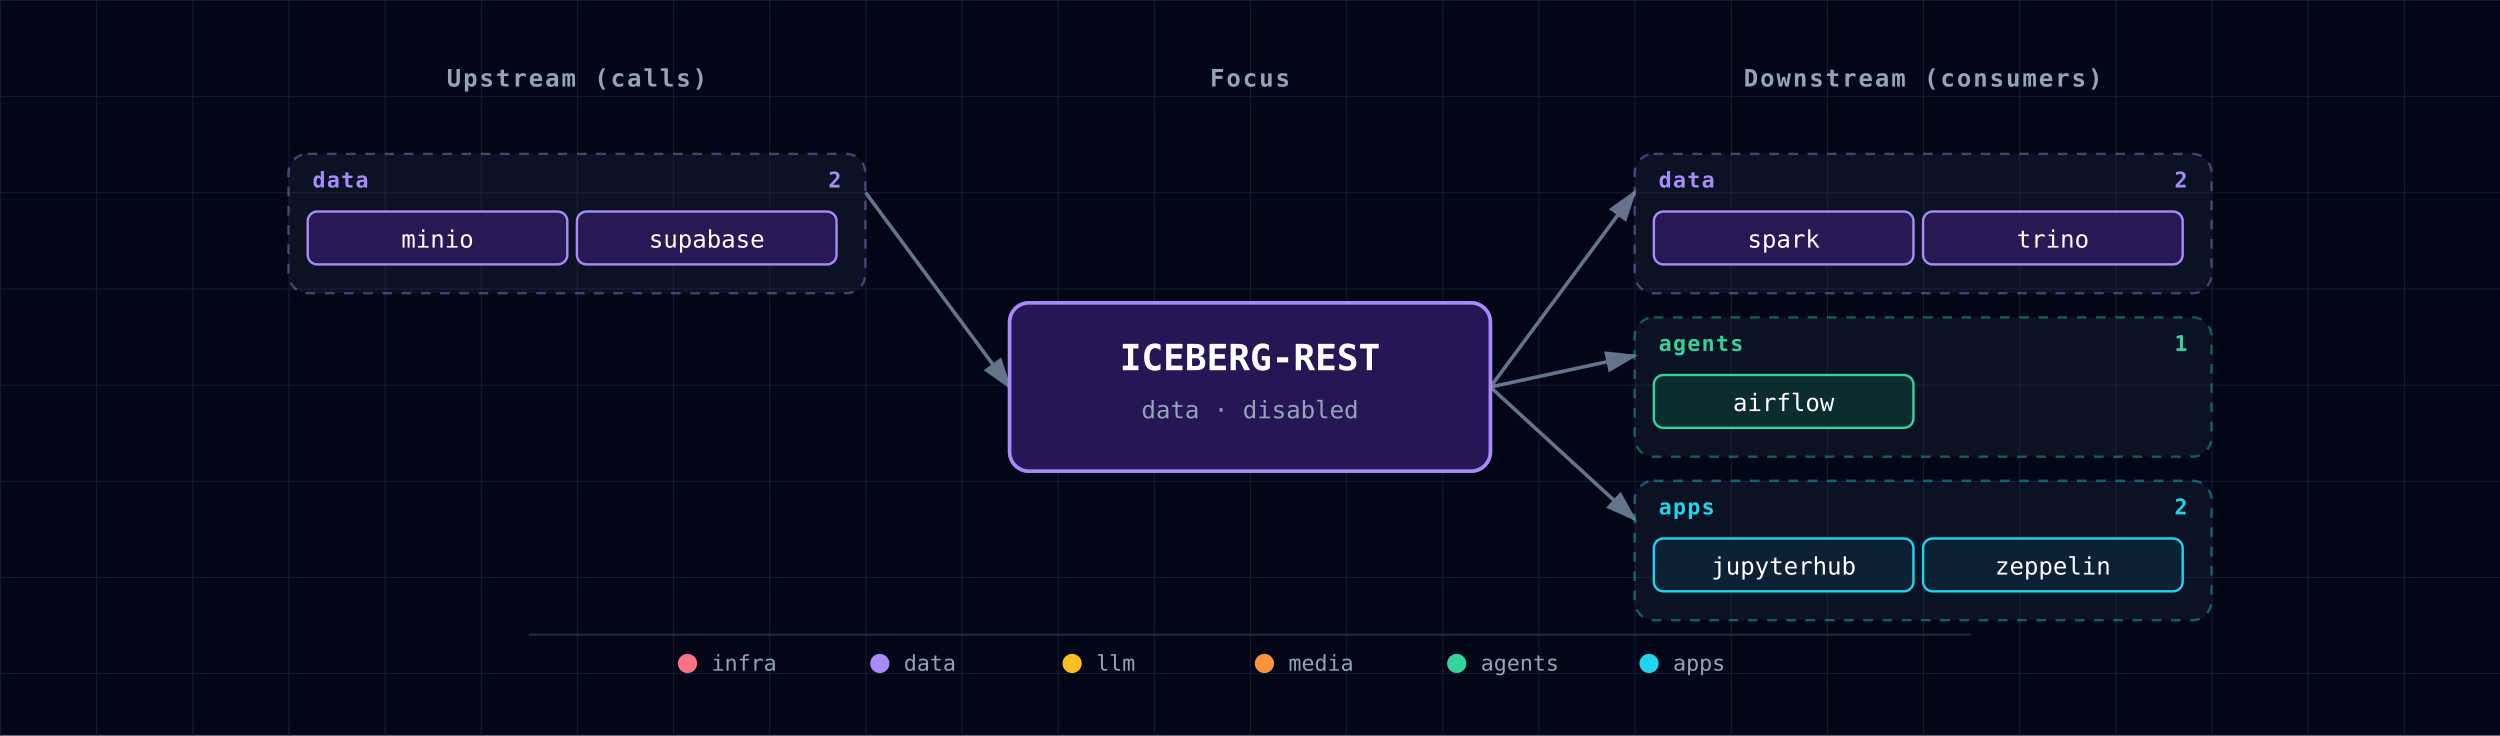
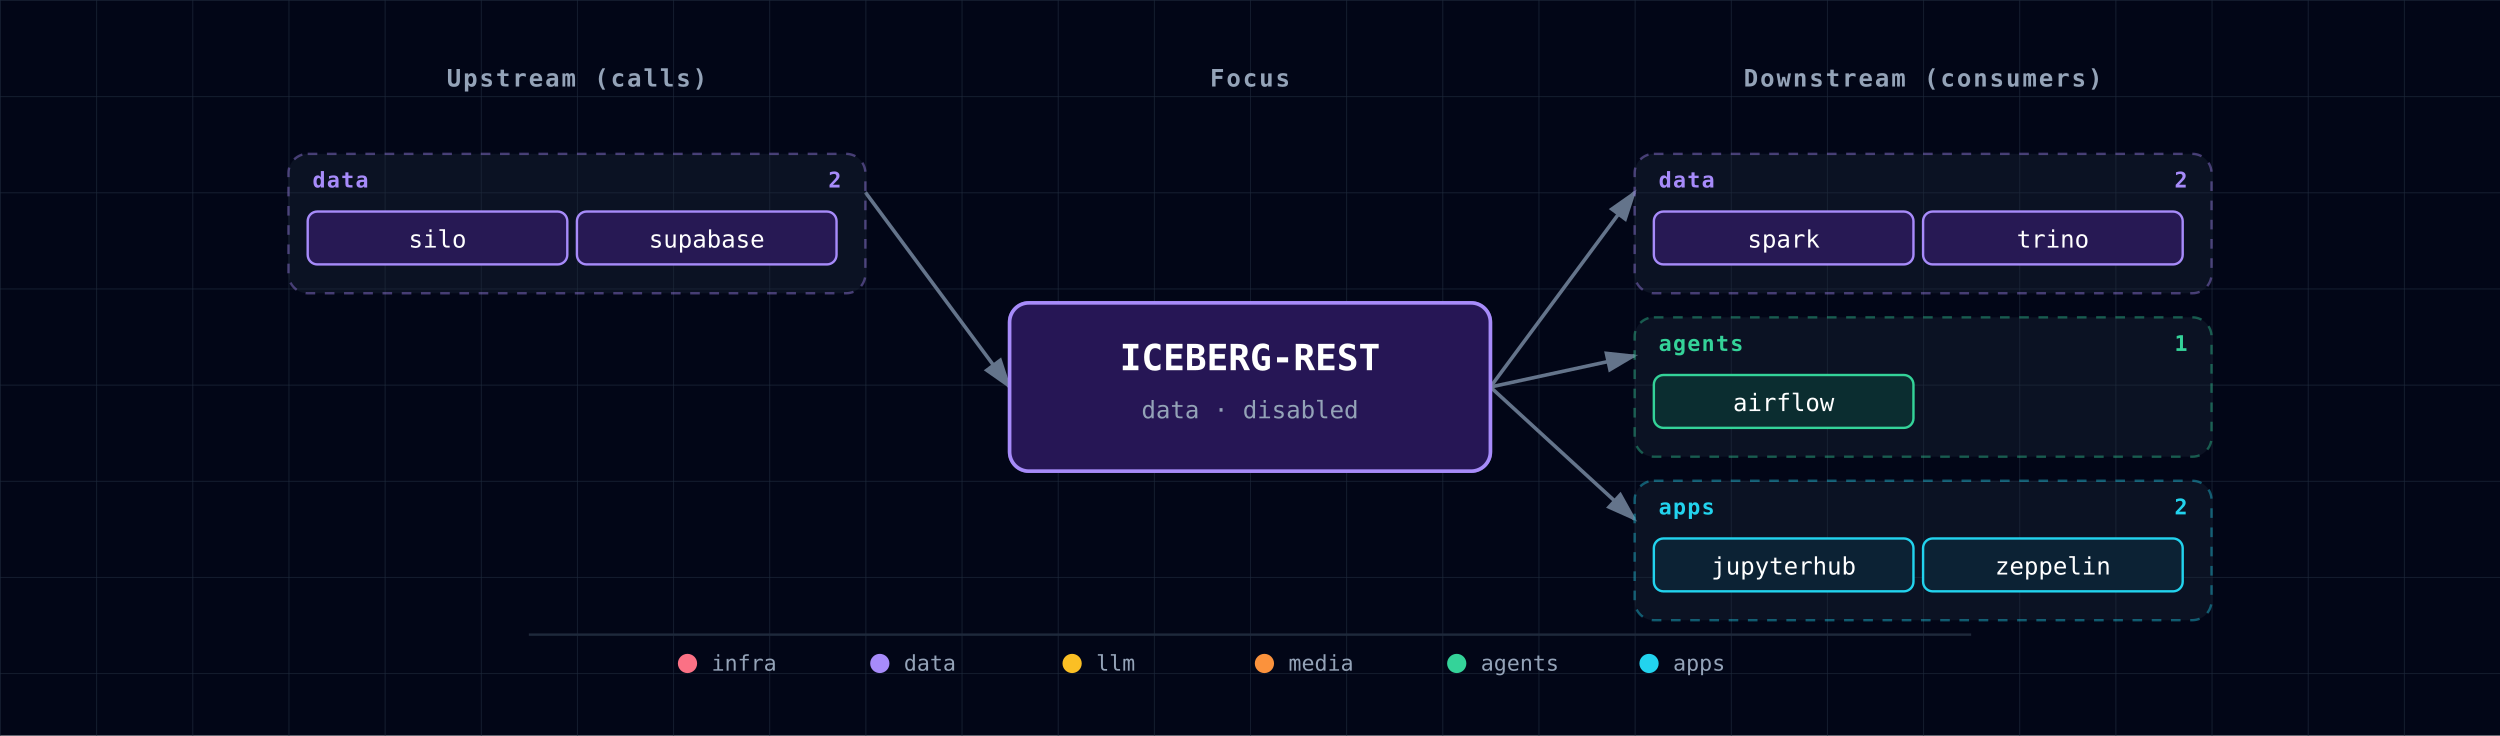
<svg xmlns="http://www.w3.org/2000/svg" viewBox="0 0 1040 306" font-family="'JetBrains Mono', 'Fira Code', Menlo, Consolas, monospace">
  <defs>
    <pattern id="grid" width="40" height="40" patternUnits="userSpaceOnUse">
      <path d="M 40 0 L 0 0 0 40" fill="none" stroke="#1e293b" stroke-width="0.5" />
    </pattern>
    <marker id="arrowhead" markerWidth="9" markerHeight="6" refX="8" refY="3" orient="auto">
      <polygon points="0 0, 9 3, 0 6" fill="#64748b" />
    </marker>
    <filter id="focus-glow" x="-50%" y="-50%" width="200%" height="200%">
      <feGaussianBlur in="SourceAlpha" stdDeviation="6" />
      <feFlood flood-color="#a78bfa" flood-opacity="0.6" />
      <feComposite in2="SourceAlpha" operator="in" />
      <feMerge>
        <feMergeNode />
        <feMergeNode in="SourceGraphic" />
      </feMerge>
    </filter>
  </defs>
  <rect width="1040" height="306" fill="#020617" />
  <rect width="1040" height="306" fill="url(#grid)" />
  <text x="240" y="36" fill="#94a3b8" font-size="10" font-weight="600" text-anchor="middle" letter-spacing="0.08em">Upstream (calls)</text>
  <text x="520" y="36" fill="#94a3b8" font-size="10" font-weight="600" text-anchor="middle" letter-spacing="0.08em">Focus</text>
  <text x="800" y="36" fill="#94a3b8" font-size="10" font-weight="600" text-anchor="middle" letter-spacing="0.08em">Downstream (consumers)</text>
  <line x1="360" y1="80" x2="420" y2="161" stroke="#64748b" stroke-width="1.5" marker-end="url(#arrowhead)" />
  <line x1="620" y1="161" x2="680" y2="80" stroke="#64748b" stroke-width="1.5" marker-end="url(#arrowhead)" />
  <line x1="620" y1="161" x2="680" y2="148" stroke="#64748b" stroke-width="1.5" marker-end="url(#arrowhead)" />
  <line x1="620" y1="161" x2="680" y2="216" stroke="#64748b" stroke-width="1.5" marker-end="url(#arrowhead)" />
  <g>
    <g class="cluster">
      <rect x="120" y="64" width="240" height="58" rx="8" fill="rgba(30,41,59,0.35)" stroke="#a78bfa" stroke-width="1" stroke-dasharray="4,4" stroke-opacity="0.4" />
      <text x="130" y="78" fill="#a78bfa" font-size="9" font-weight="700" text-anchor="start" style="letter-spacing:0.06em;text-transform:uppercase;">data</text>
      <text x="350" y="78" fill="#a78bfa" font-size="9" font-weight="600" text-anchor="end">2</text>
    </g>
    <g>
      <rect x="128" y="88" width="108" height="22" rx="4" fill="#0f172a" />
      <rect x="128" y="88" width="108" height="22" rx="4" fill="rgba(76, 29, 149, 0.4)" stroke="#a78bfa" stroke-width="1" />
-       <text x="182" y="103" fill="white" font-size="10" text-anchor="middle">minio</text>
+       <text x="182" y="103" fill="white" font-size="10" text-anchor="middle">silo</text>
    </g>
    <g>
      <rect x="240" y="88" width="108" height="22" rx="4" fill="#0f172a" />
      <rect x="240" y="88" width="108" height="22" rx="4" fill="rgba(76, 29, 149, 0.4)" stroke="#a78bfa" stroke-width="1" />
      <text x="294" y="103" fill="white" font-size="10" text-anchor="middle">supabase</text>
    </g>
  </g>
  <g>
    <g class="cluster">
      <rect x="680" y="64" width="240" height="58" rx="8" fill="rgba(30,41,59,0.35)" stroke="#a78bfa" stroke-width="1" stroke-dasharray="4,4" stroke-opacity="0.4" />
      <text x="690" y="78" fill="#a78bfa" font-size="9" font-weight="700" text-anchor="start" style="letter-spacing:0.06em;text-transform:uppercase;">data</text>
      <text x="910" y="78" fill="#a78bfa" font-size="9" font-weight="600" text-anchor="end">2</text>
    </g>
    <g>
      <rect x="688" y="88" width="108" height="22" rx="4" fill="#0f172a" />
      <rect x="688" y="88" width="108" height="22" rx="4" fill="rgba(76, 29, 149, 0.4)" stroke="#a78bfa" stroke-width="1" />
      <text x="742" y="103" fill="white" font-size="10" text-anchor="middle">spark</text>
    </g>
    <g>
      <rect x="800" y="88" width="108" height="22" rx="4" fill="#0f172a" />
      <rect x="800" y="88" width="108" height="22" rx="4" fill="rgba(76, 29, 149, 0.4)" stroke="#a78bfa" stroke-width="1" />
      <text x="854" y="103" fill="white" font-size="10" text-anchor="middle">trino</text>
    </g>
    <g class="cluster">
      <rect x="680" y="132" width="240" height="58" rx="8" fill="rgba(30,41,59,0.35)" stroke="#34d399" stroke-width="1" stroke-dasharray="4,4" stroke-opacity="0.4" />
      <text x="690" y="146" fill="#34d399" font-size="9" font-weight="700" text-anchor="start" style="letter-spacing:0.06em;text-transform:uppercase;">agents</text>
      <text x="910" y="146" fill="#34d399" font-size="9" font-weight="600" text-anchor="end">1</text>
    </g>
    <g>
      <rect x="688" y="156" width="108" height="22" rx="4" fill="#0f172a" />
      <rect x="688" y="156" width="108" height="22" rx="4" fill="rgba(6, 78, 59, 0.4)" stroke="#34d399" stroke-width="1" />
      <text x="742" y="171" fill="white" font-size="10" text-anchor="middle">airflow</text>
    </g>
    <g class="cluster">
      <rect x="680" y="200" width="240" height="58" rx="8" fill="rgba(30,41,59,0.35)" stroke="#22d3ee" stroke-width="1" stroke-dasharray="4,4" stroke-opacity="0.4" />
      <text x="690" y="214" fill="#22d3ee" font-size="9" font-weight="700" text-anchor="start" style="letter-spacing:0.06em;text-transform:uppercase;">apps</text>
      <text x="910" y="214" fill="#22d3ee" font-size="9" font-weight="600" text-anchor="end">2</text>
    </g>
    <g>
      <rect x="688" y="224" width="108" height="22" rx="4" fill="#0f172a" />
      <rect x="688" y="224" width="108" height="22" rx="4" fill="rgba(8, 51, 68, 0.4)" stroke="#22d3ee" stroke-width="1" />
      <text x="742" y="239" fill="white" font-size="10" text-anchor="middle">jupyterhub</text>
    </g>
    <g>
      <rect x="800" y="224" width="108" height="22" rx="4" fill="#0f172a" />
      <rect x="800" y="224" width="108" height="22" rx="4" fill="rgba(8, 51, 68, 0.4)" stroke="#22d3ee" stroke-width="1" />
      <text x="854" y="239" fill="white" font-size="10" text-anchor="middle">zeppelin</text>
    </g>
  </g>
  <g class="focus" filter="url(#focus-glow)">
    <rect x="420" y="126" width="200" height="70" rx="8" fill="#0f172a" />
    <rect x="420" y="126" width="200" height="70" rx="8" fill="rgba(76, 29, 149, 0.4)" stroke="#a78bfa" stroke-width="1.5" />
    <text x="520" y="154" fill="white" font-size="15" font-weight="700" text-anchor="middle">ICEBERG-REST</text>
    <text x="520" y="174" fill="#94a3b8" font-size="10" text-anchor="middle">data · disabled</text>
  </g>
  <g class="legend">
    <line x1="220" y1="264" x2="820" y2="264" stroke="#1e293b" stroke-width="1" />
    <circle cx="286" cy="276" r="4" fill="#fb7185" />
    <text x="296" y="279" fill="#94a3b8" font-size="9" font-weight="400" text-anchor="start">infra</text>
    <circle cx="366" cy="276" r="4" fill="#a78bfa" />
    <text x="376" y="279" fill="#94a3b8" font-size="9" font-weight="400" text-anchor="start">data</text>
    <circle cx="446" cy="276" r="4" fill="#fbbf24" />
    <text x="456" y="279" fill="#94a3b8" font-size="9" font-weight="400" text-anchor="start">llm</text>
    <circle cx="526" cy="276" r="4" fill="#fb923c" />
    <text x="536" y="279" fill="#94a3b8" font-size="9" font-weight="400" text-anchor="start">media</text>
    <circle cx="606" cy="276" r="4" fill="#34d399" />
    <text x="616" y="279" fill="#94a3b8" font-size="9" font-weight="400" text-anchor="start">agents</text>
    <circle cx="686" cy="276" r="4" fill="#22d3ee" />
    <text x="696" y="279" fill="#94a3b8" font-size="9" font-weight="400" text-anchor="start">apps</text>
  </g>
</svg>
